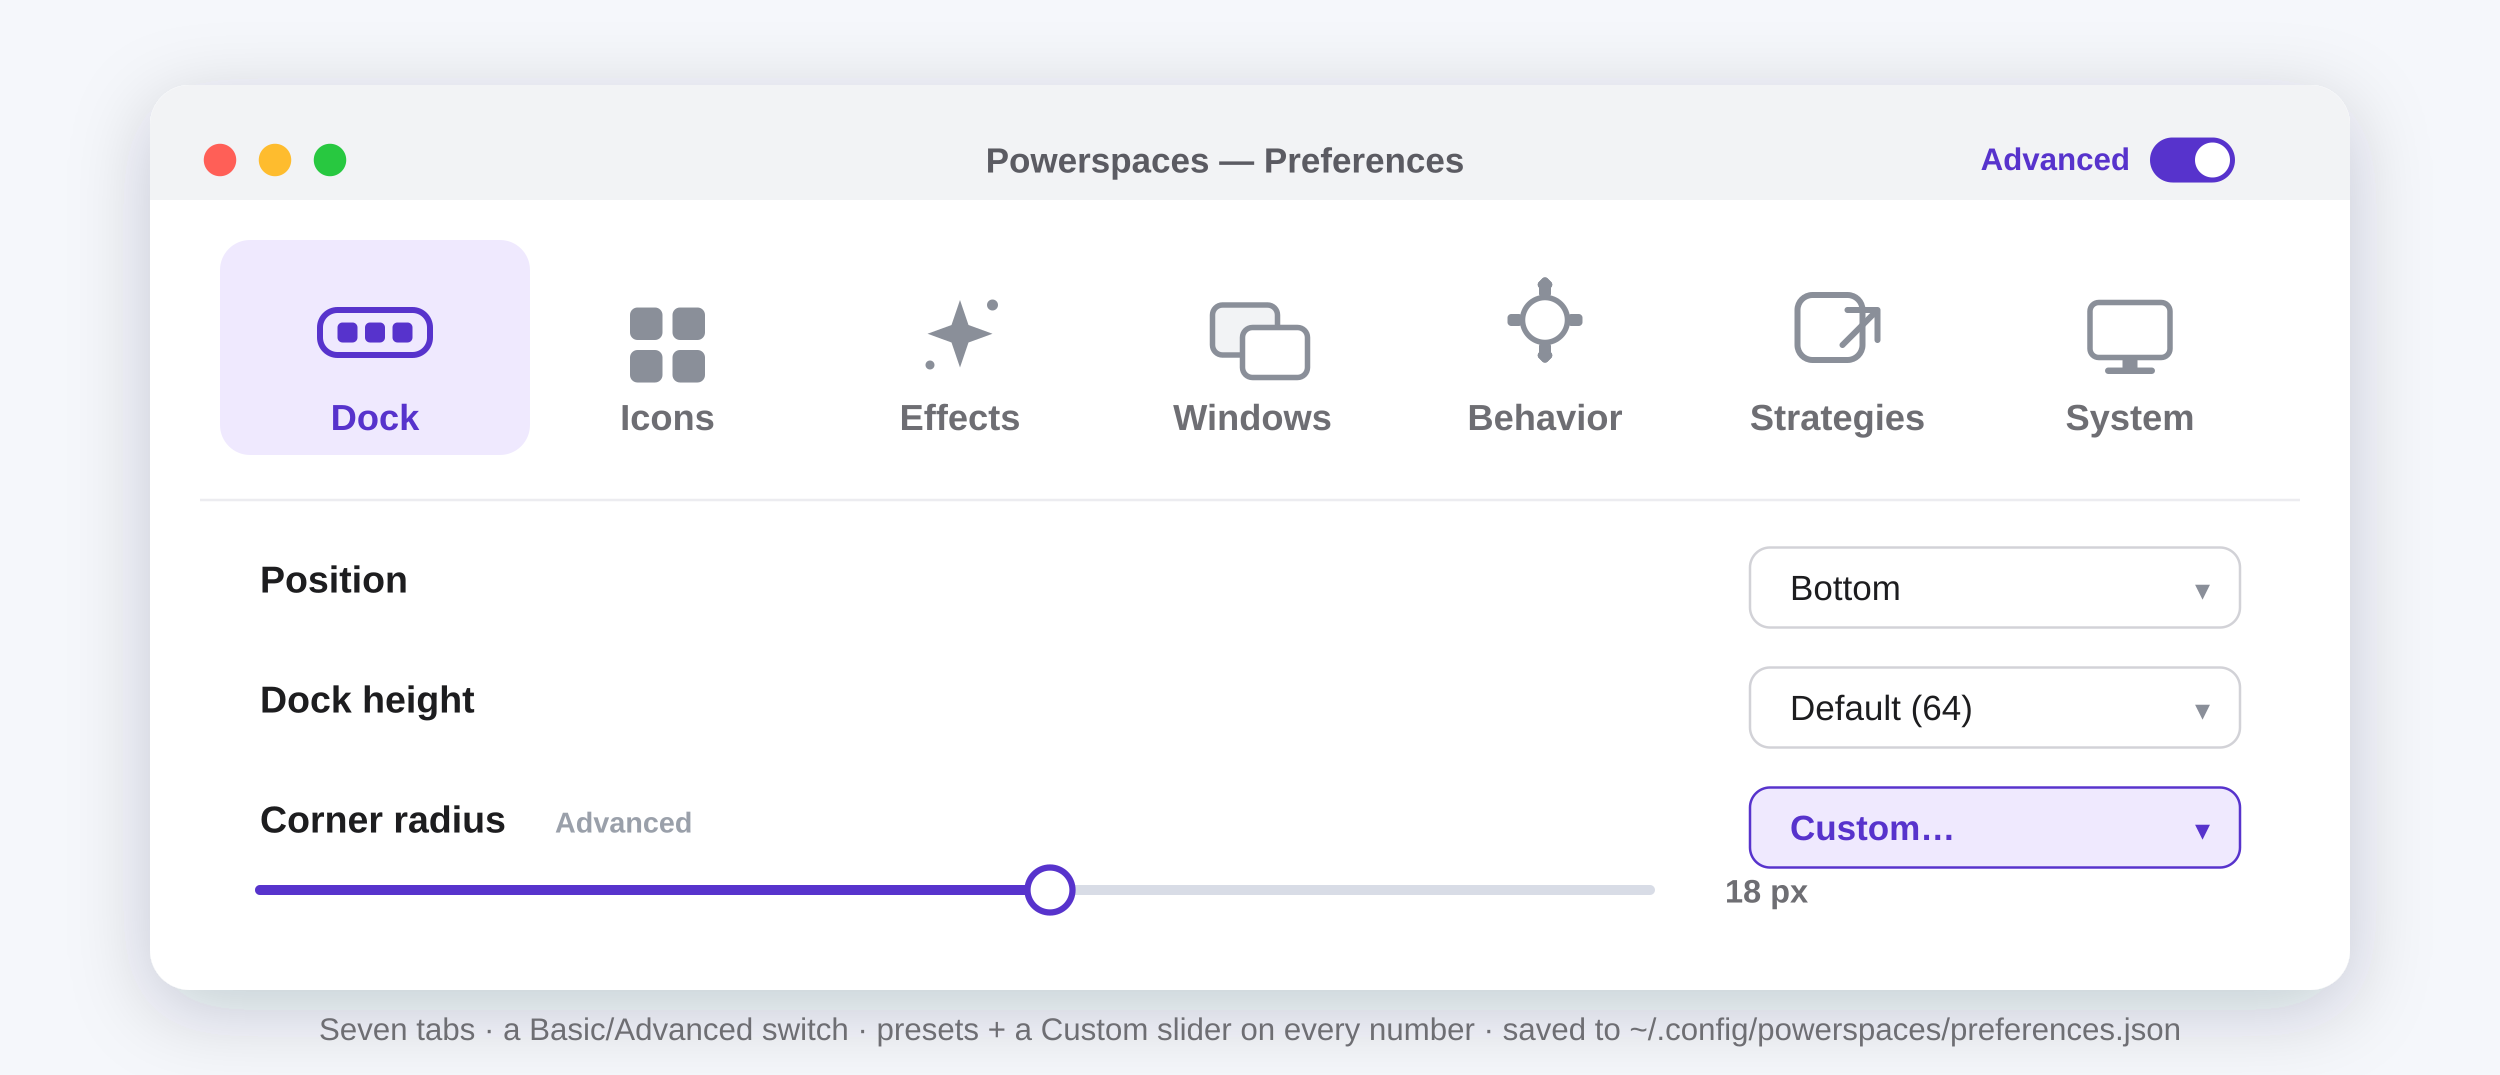
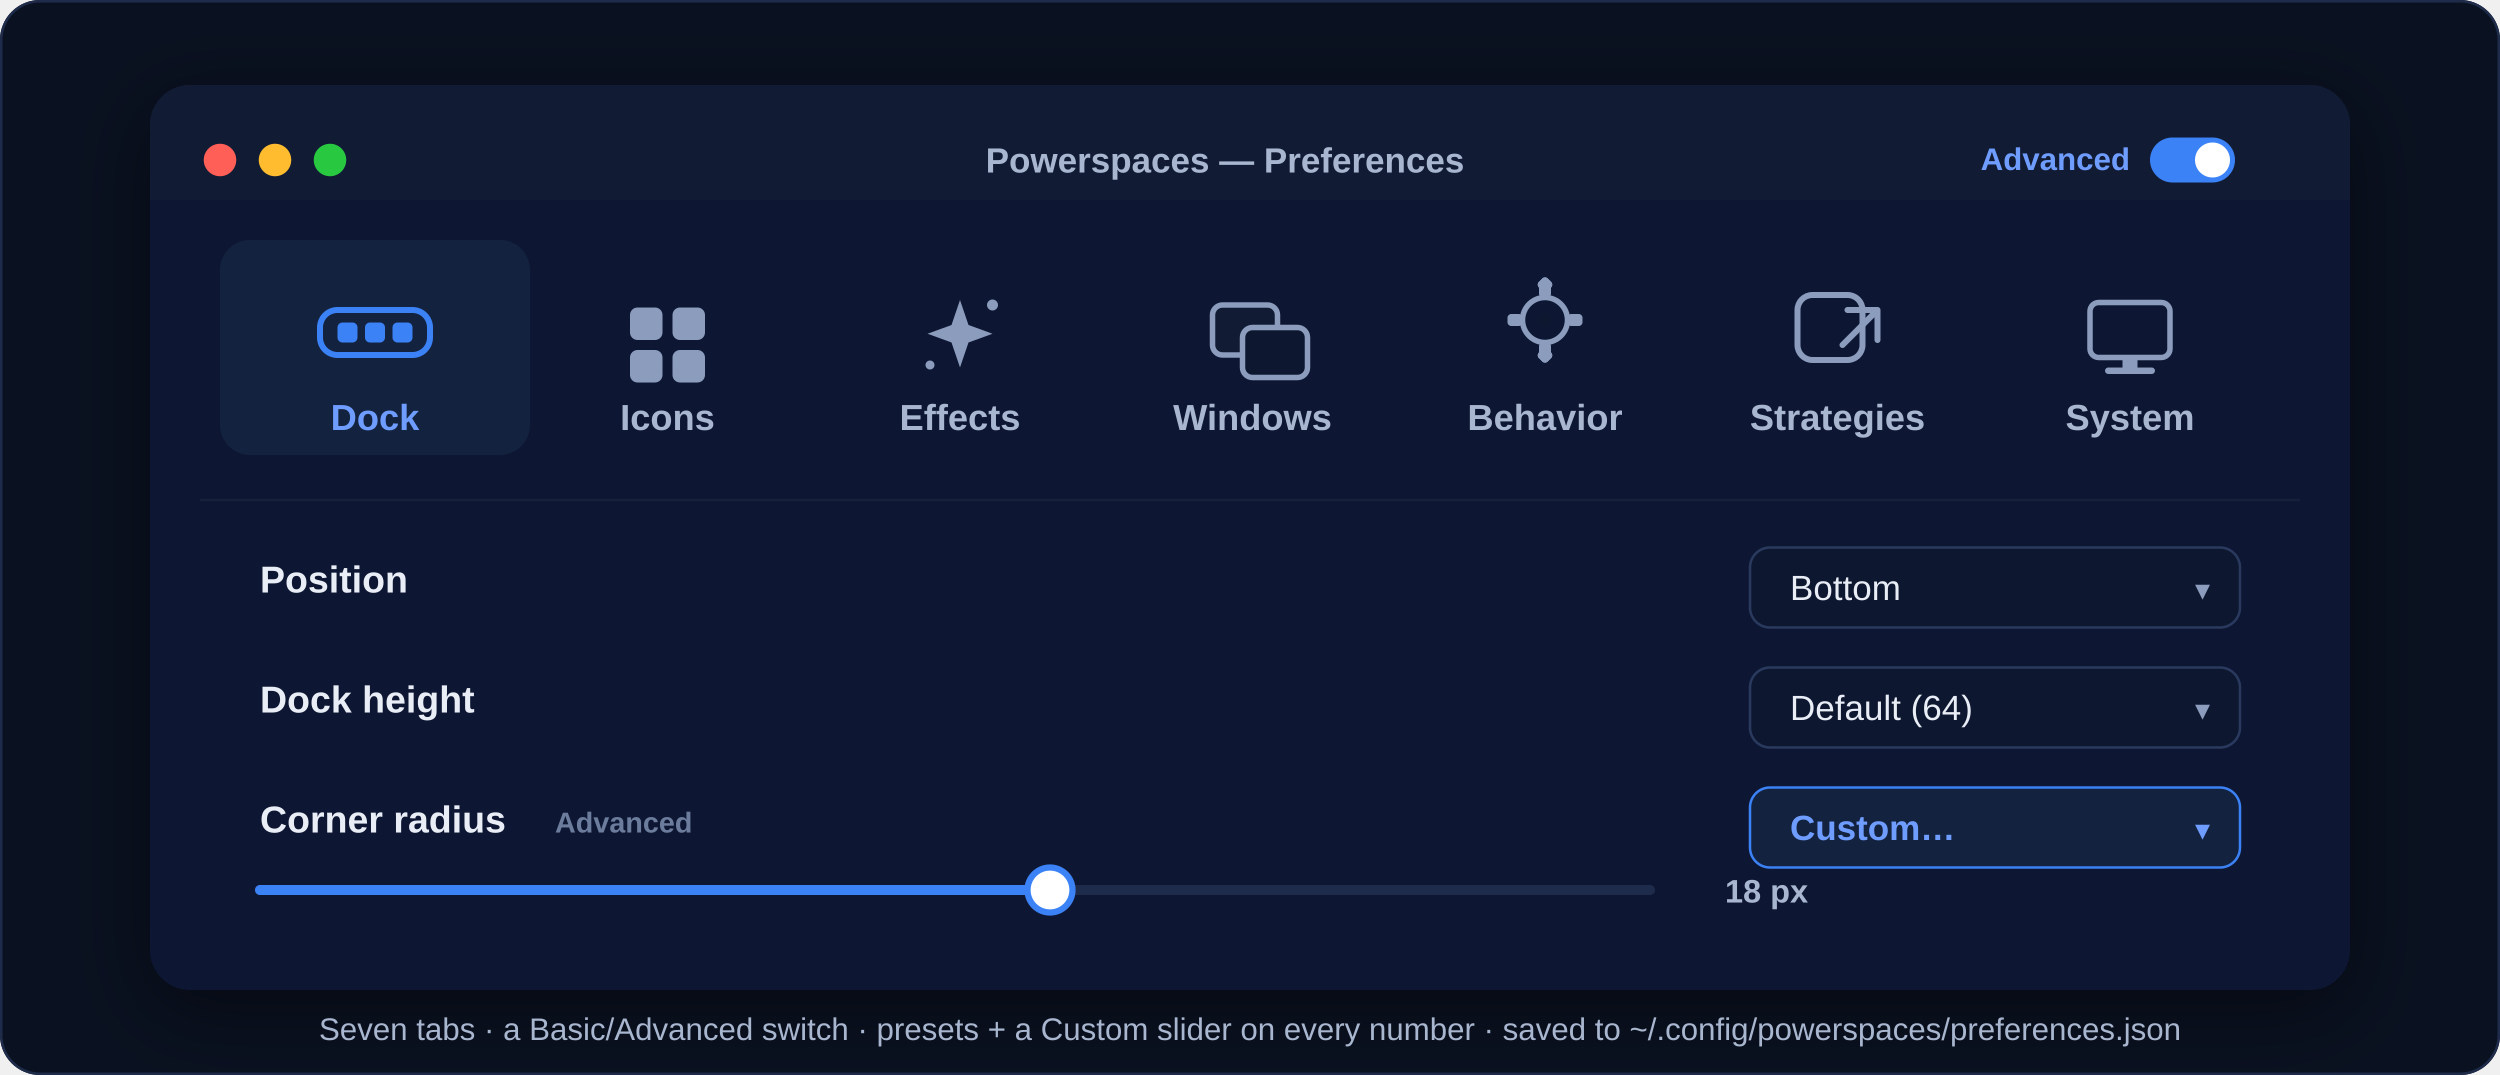
<svg xmlns="http://www.w3.org/2000/svg" viewBox="0 0 1000 430" width="1000" height="430" role="img" aria-label="Preferences window with seven tabs — Dock, Icons, Effects, Windows, Behavior, Strategies, System — and a Basic/Advanced switch">
  <defs>
    <filter id="sh" x="-20%" y="-20%" width="140%" height="140%">
-       <feDropShadow dx="0" dy="8" stdDeviation="16" flood-color="#1a2440" flood-opacity="0.20" />
+       <feDropShadow dx="0" dy="8" stdDeviation="16" flood-color="#000000" flood-opacity="0.45" />
    </filter>
  </defs>
-   <rect width="1000" height="430" fill="#F5F7FB" />
+   <rect width="1000" height="430" rx="16" fill="#0a1120" />
+   <rect x="0.5" y="0.5" width="999" height="429" rx="15.5" fill="none" stroke="#1e2b4a" />
  <g filter="url(#sh)">
-     <rect x="60" y="34" width="880" height="362" rx="16" fill="#FFFFFF" />
+     <rect x="60" y="34" width="880" height="362" rx="16" fill="#0e1730" />
  </g>
-   <path d="M60 50 a16 16 0 0 1 16 -16 h848 a16 16 0 0 1 16 16 v30 h-880 z" fill="#F2F3F5" />
+   <path d="M60 50 a16 16 0 0 1 16 -16 h848 a16 16 0 0 1 16 16 v30 h-880 z" fill="#111b33" />
  <circle cx="88" cy="64" r="6.5" fill="#FF5F57" />
  <circle cx="110" cy="64" r="6.5" fill="#FEBC2E" />
  <circle cx="132" cy="64" r="6.5" fill="#28C840" />
-   <text x="490" y="69" text-anchor="middle" font-family="-apple-system,Arial,sans-serif" font-size="14" font-weight="700" fill="#5b5b62">Powerspaces — Preferences</text>
-   <text x="852" y="68" text-anchor="end" font-family="-apple-system,Arial,sans-serif" font-size="12.5" font-weight="600" fill="#5733CC">Advanced</text>
-   <rect x="860" y="55" width="34" height="18" rx="9" fill="#5733CC" />
+   <text x="490" y="69" text-anchor="middle" font-family="'Instrument Sans','Instrument Sans Variable',-apple-system,'SF Pro Text','Helvetica Neue',Arial,sans-serif" font-size="14" font-weight="700" fill="#a9b6cf">Powerspaces — Preferences</text>
+   <text x="852" y="68" text-anchor="end" font-family="'Instrument Sans','Instrument Sans Variable',-apple-system,'SF Pro Text','Helvetica Neue',Arial,sans-serif" font-size="12.5" font-weight="600" fill="#6f9dff">Advanced</text>
+   <rect x="860" y="55" width="34" height="18" rx="9" fill="#3b82f6" />
  <circle cx="885" cy="64" r="7" fill="#fff" />
-   <rect x="88" y="96" width="124" height="86" rx="12" fill="#EFE9FE" />
-   <g font-family="-apple-system,Arial,sans-serif" font-size="14.5" font-weight="600" text-anchor="middle">
+   <rect x="88" y="96" width="124" height="86" rx="12" fill="#13223f" />
+   <g font-family="'Instrument Sans','Instrument Sans Variable',-apple-system,'SF Pro Text','Helvetica Neue',Arial,sans-serif" font-size="14.5" font-weight="600" text-anchor="middle">
    <g transform="translate(150,116)">
-       <rect x="-22" y="8" width="44" height="18" rx="7" fill="none" stroke="#5733CC" stroke-width="2.4" />
-       <rect x="-15" y="13" width="8" height="8" rx="2" fill="#5733CC" />
-       <rect x="-4" y="13" width="8" height="8" rx="2" fill="#5733CC" />
-       <rect x="7" y="13" width="8" height="8" rx="2" fill="#5733CC" />
-       <text x="0" y="56" fill="#5733CC">Dock</text>
+       <rect x="-22" y="8" width="44" height="18" rx="7" fill="none" stroke="#3b82f6" stroke-width="2.4" />
+       <rect x="-15" y="13" width="8" height="8" rx="2" fill="#3b82f6" />
+       <rect x="-4" y="13" width="8" height="8" rx="2" fill="#3b82f6" />
+       <rect x="7" y="13" width="8" height="8" rx="2" fill="#3b82f6" />
+       <text x="0" y="56" fill="#6f9dff">Dock</text>
    </g>
    <g transform="translate(267,116)">
-       <rect x="-15" y="7" width="13" height="13" rx="3" fill="#8a8f99" />
-       <rect x="2" y="7" width="13" height="13" rx="3" fill="#8a8f99" />
-       <rect x="-15" y="24" width="13" height="13" rx="3" fill="#8a8f99" />
-       <rect x="2" y="24" width="13" height="13" rx="3" fill="#8a8f99" />
-       <text x="0" y="56" fill="#6E6E73">Icons</text>
+       <rect x="-15" y="7" width="13" height="13" rx="3" fill="#8b9cbd" />
+       <rect x="2" y="7" width="13" height="13" rx="3" fill="#8b9cbd" />
+       <rect x="-15" y="24" width="13" height="13" rx="3" fill="#8b9cbd" />
+       <rect x="2" y="24" width="13" height="13" rx="3" fill="#8b9cbd" />
+       <text x="0" y="56" fill="#a9b6cf">Icons</text>
    </g>
    <g transform="translate(384,116)">
-       <path d="M0,4 L3.4,14 L13,17.5 L3.4,21 L0,31 L-3.4,21 L-13,17.5 L-3.4,14 Z" fill="#8a8f99" />
-       <circle cx="13" cy="6" r="2.2" fill="#8a8f99" />
-       <circle cx="-12" cy="30" r="1.8" fill="#8a8f99" />
-       <text x="0" y="56" fill="#6E6E73">Effects</text>
+       <path d="M0,4 L3.4,14 L13,17.5 L3.4,21 L0,31 L-3.4,21 L-13,17.5 L-3.4,14 Z" fill="#8b9cbd" />
+       <circle cx="13" cy="6" r="2.2" fill="#8b9cbd" />
+       <circle cx="-12" cy="30" r="1.8" fill="#8b9cbd" />
+       <text x="0" y="56" fill="#a9b6cf">Effects</text>
    </g>
    <g transform="translate(501,116)">
-       <rect x="-16" y="6" width="26" height="20" rx="4" fill="#F2F3F5" stroke="#8a8f99" stroke-width="2.2" />
-       <rect x="-4" y="15" width="26" height="20" rx="4" fill="#fff" stroke="#8a8f99" stroke-width="2.2" />
-       <text x="0" y="56" fill="#6E6E73">Windows</text>
+       <rect x="-16" y="6" width="26" height="20" rx="4" fill="#111b33" stroke="#8b9cbd" stroke-width="2.2" />
+       <rect x="-4" y="15" width="26" height="20" rx="4" fill="#0e1730" stroke="#8b9cbd" stroke-width="2.2" />
+       <text x="0" y="56" fill="#a9b6cf">Windows</text>
    </g>
-     <g transform="translate(618,128)" fill="#8a8f99">
-       <g stroke="#8a8f99" stroke-width="2.2" fill="none">
+     <g transform="translate(618,128)" fill="#8b9cbd">
+       <g stroke="#8b9cbd" stroke-width="2.2" fill="none">
        <circle cx="0" cy="0" r="9" />
      </g>
-       <g fill="#8a8f99">
+       <g fill="#8b9cbd">
        <rect x="-2.4" y="-15" width="4.8" height="6" rx="1.5" />
        <rect x="-2.4" y="9" width="4.8" height="6" rx="1.5" />
        <rect x="-15" y="-2.4" width="6" height="4.8" rx="1.5" />
        <rect x="9" y="-2.4" width="6" height="4.8" rx="1.5" />
        <rect x="-12.5" y="-12.5" width="5" height="5" rx="1.5" transform="rotate(45)" />
        <rect x="7.5" y="7.5" width="5" height="5" rx="1.5" transform="rotate(45)" />
        <rect x="7.5" y="-12.5" width="5" height="5" rx="1.5" transform="rotate(-45)" />
        <rect x="-12.5" y="7.5" width="5" height="5" rx="1.5" transform="rotate(-45)" />
      </g>
-       <circle cx="0" cy="0" r="3" fill="#fff" />
-       <text x="0" y="44" fill="#6E6E73">Behavior</text>
+       <circle cx="0" cy="0" r="3" fill="#0e1730" />
+       <text x="0" y="44" fill="#a9b6cf">Behavior</text>
    </g>
    <g transform="translate(735,116)">
-       <rect x="-16" y="2" width="26" height="26" rx="6" fill="none" stroke="#8a8f99" stroke-width="2.4" />
-       <path d="M4 8 h12 v12 M16 8 l-14 14" stroke="#8a8f99" stroke-width="2.4" fill="none" stroke-linecap="round" stroke-linejoin="round" />
-       <text x="0" y="56" fill="#6E6E73">Strategies</text>
+       <rect x="-16" y="2" width="26" height="26" rx="6" fill="none" stroke="#8b9cbd" stroke-width="2.4" />
+       <path d="M4 8 h12 v12 M16 8 l-14 14" stroke="#8b9cbd" stroke-width="2.4" fill="none" stroke-linecap="round" stroke-linejoin="round" />
+       <text x="0" y="56" fill="#a9b6cf">Strategies</text>
    </g>
    <g transform="translate(852,116)">
-       <rect x="-16" y="5" width="32" height="22" rx="3.5" fill="none" stroke="#8a8f99" stroke-width="2.2" />
-       <rect x="-3" y="27" width="6" height="5" fill="#8a8f99" />
-       <rect x="-10" y="31" width="20" height="2.6" rx="1.3" fill="#8a8f99" />
-       <text x="0" y="56" fill="#6E6E73">System</text>
+       <rect x="-16" y="5" width="32" height="22" rx="3.5" fill="none" stroke="#8b9cbd" stroke-width="2.2" />
+       <rect x="-3" y="27" width="6" height="5" fill="#8b9cbd" />
+       <rect x="-10" y="31" width="20" height="2.6" rx="1.3" fill="#8b9cbd" />
+       <text x="0" y="56" fill="#a9b6cf">System</text>
    </g>
  </g>
-   <line x1="80" y1="200" x2="920" y2="200" stroke="#ECECF0" />
-   <g font-family="-apple-system,Arial,sans-serif">
-     <text x="104" y="237" font-size="15" font-weight="600" fill="#1D1D1F">Position</text>
+   <line x1="80" y1="200" x2="920" y2="200" stroke="#16203a" />
+   <g font-family="'Instrument Sans','Instrument Sans Variable',-apple-system,'SF Pro Text','Helvetica Neue',Arial,sans-serif">
+     <text x="104" y="237" font-size="15" font-weight="600" fill="#e8edf6">Position</text>
    <g transform="translate(700,219)">
-       <rect width="196" height="32" rx="8" fill="#fff" stroke="#D2D2D7" />
-       <text x="16" y="21" font-size="14" fill="#1D1D1F">Bottom</text>
-       <text x="178" y="21" font-size="12" fill="#8a8f99">▾</text>
+       <rect width="196" height="32" rx="8" fill="#0e1730" stroke="#2a3a5e" />
+       <text x="16" y="21" font-size="14" fill="#e8edf6">Bottom</text>
+       <text x="178" y="21" font-size="12" fill="#8b9cbd">▾</text>
    </g>
-     <text x="104" y="285" font-size="15" font-weight="600" fill="#1D1D1F">Dock height</text>
+     <text x="104" y="285" font-size="15" font-weight="600" fill="#e8edf6">Dock height</text>
    <g transform="translate(700,267)">
-       <rect width="196" height="32" rx="8" fill="#fff" stroke="#D2D2D7" />
-       <text x="16" y="21" font-size="14" fill="#1D1D1F">Default (64)</text>
-       <text x="178" y="21" font-size="12" fill="#8a8f99">▾</text>
+       <rect width="196" height="32" rx="8" fill="#0e1730" stroke="#2a3a5e" />
+       <text x="16" y="21" font-size="14" fill="#e8edf6">Default (64)</text>
+       <text x="178" y="21" font-size="12" fill="#8b9cbd">▾</text>
    </g>
-     <text x="104" y="333" font-size="15" font-weight="600" fill="#1D1D1F">Corner radius</text>
-     <text x="222" y="333" font-size="11.5" font-weight="600" fill="#9aa0aa">Advanced</text>
+     <text x="104" y="333" font-size="15" font-weight="600" fill="#e8edf6">Corner radius</text>
+     <text x="222" y="333" font-size="11.5" font-weight="600" fill="#6c7c9c">Advanced</text>
    <g transform="translate(700,315)">
-       <rect width="196" height="32" rx="8" fill="#EFE9FE" stroke="#5733CC" />
-       <text x="16" y="21" font-size="14" font-weight="600" fill="#5733CC">Custom…</text>
-       <text x="178" y="21" font-size="12" fill="#5733CC">▾</text>
+       <rect width="196" height="32" rx="8" fill="#13223f" stroke="#3b82f6" />
+       <text x="16" y="21" font-size="14" font-weight="600" fill="#6f9dff">Custom…</text>
+       <text x="178" y="21" font-size="12" fill="#6f9dff">▾</text>
    </g>
-     <line x1="104" y1="356" x2="660" y2="356" stroke="#D8DCE6" stroke-width="4" stroke-linecap="round" />
-     <line x1="104" y1="356" x2="420" y2="356" stroke="#5733CC" stroke-width="4" stroke-linecap="round" />
-     <circle cx="420" cy="356" r="9" fill="#fff" stroke="#5733CC" stroke-width="2.5" />
-     <text x="690" y="361" font-size="13" font-weight="600" fill="#6E6E73">18 px</text>
+     <line x1="104" y1="356" x2="660" y2="356" stroke="#1e2b4a" stroke-width="4" stroke-linecap="round" />
+     <line x1="104" y1="356" x2="420" y2="356" stroke="#3b82f6" stroke-width="4" stroke-linecap="round" />
+     <circle cx="420" cy="356" r="9" fill="#fff" stroke="#3b82f6" stroke-width="2.5" />
+     <text x="690" y="361" font-size="13" font-weight="600" fill="#a9b6cf">18 px</text>
  </g>
-   <text x="500" y="416" text-anchor="middle" font-family="-apple-system,Arial,sans-serif" font-size="12.5" font-weight="500" fill="#6E6E73">Seven tabs · a Basic/Advanced switch · presets + a Custom slider on every number · saved to ~/.config/powerspaces/preferences.json</text>
+   <text x="500" y="416" text-anchor="middle" font-family="'Instrument Sans','Instrument Sans Variable',-apple-system,'SF Pro Text','Helvetica Neue',Arial,sans-serif" font-size="12.5" font-weight="500" fill="#a9b6cf">Seven tabs · a Basic/Advanced switch · presets + a Custom slider on every number · saved to ~/.config/powerspaces/preferences.json</text>
</svg>
